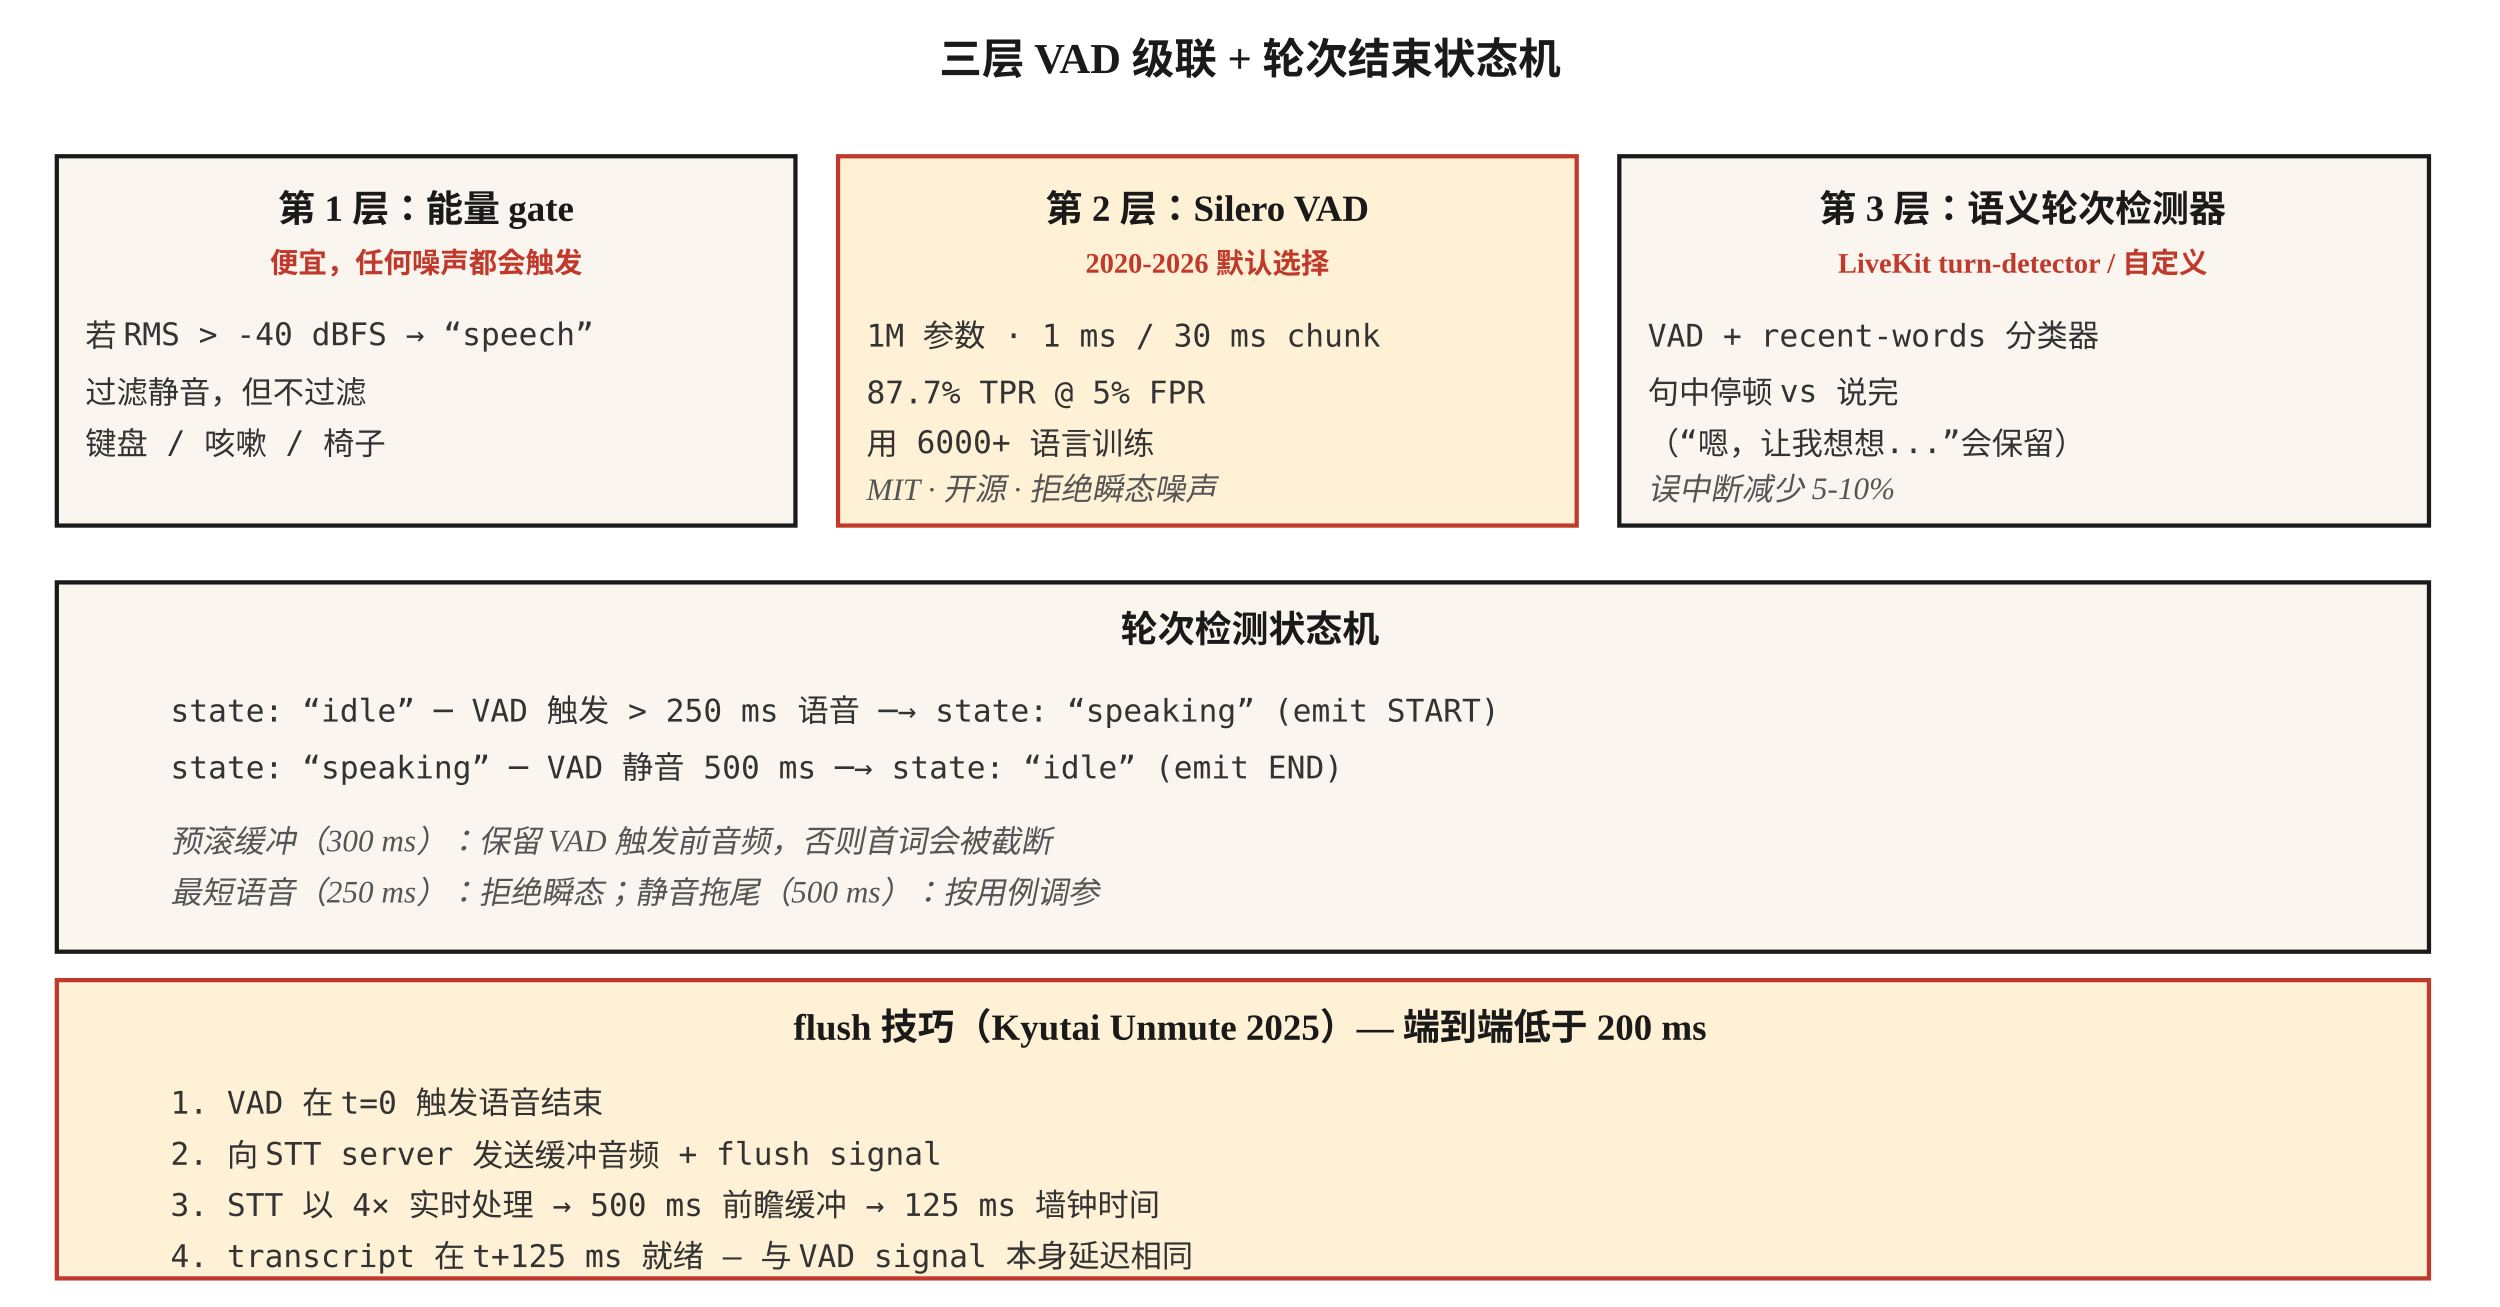
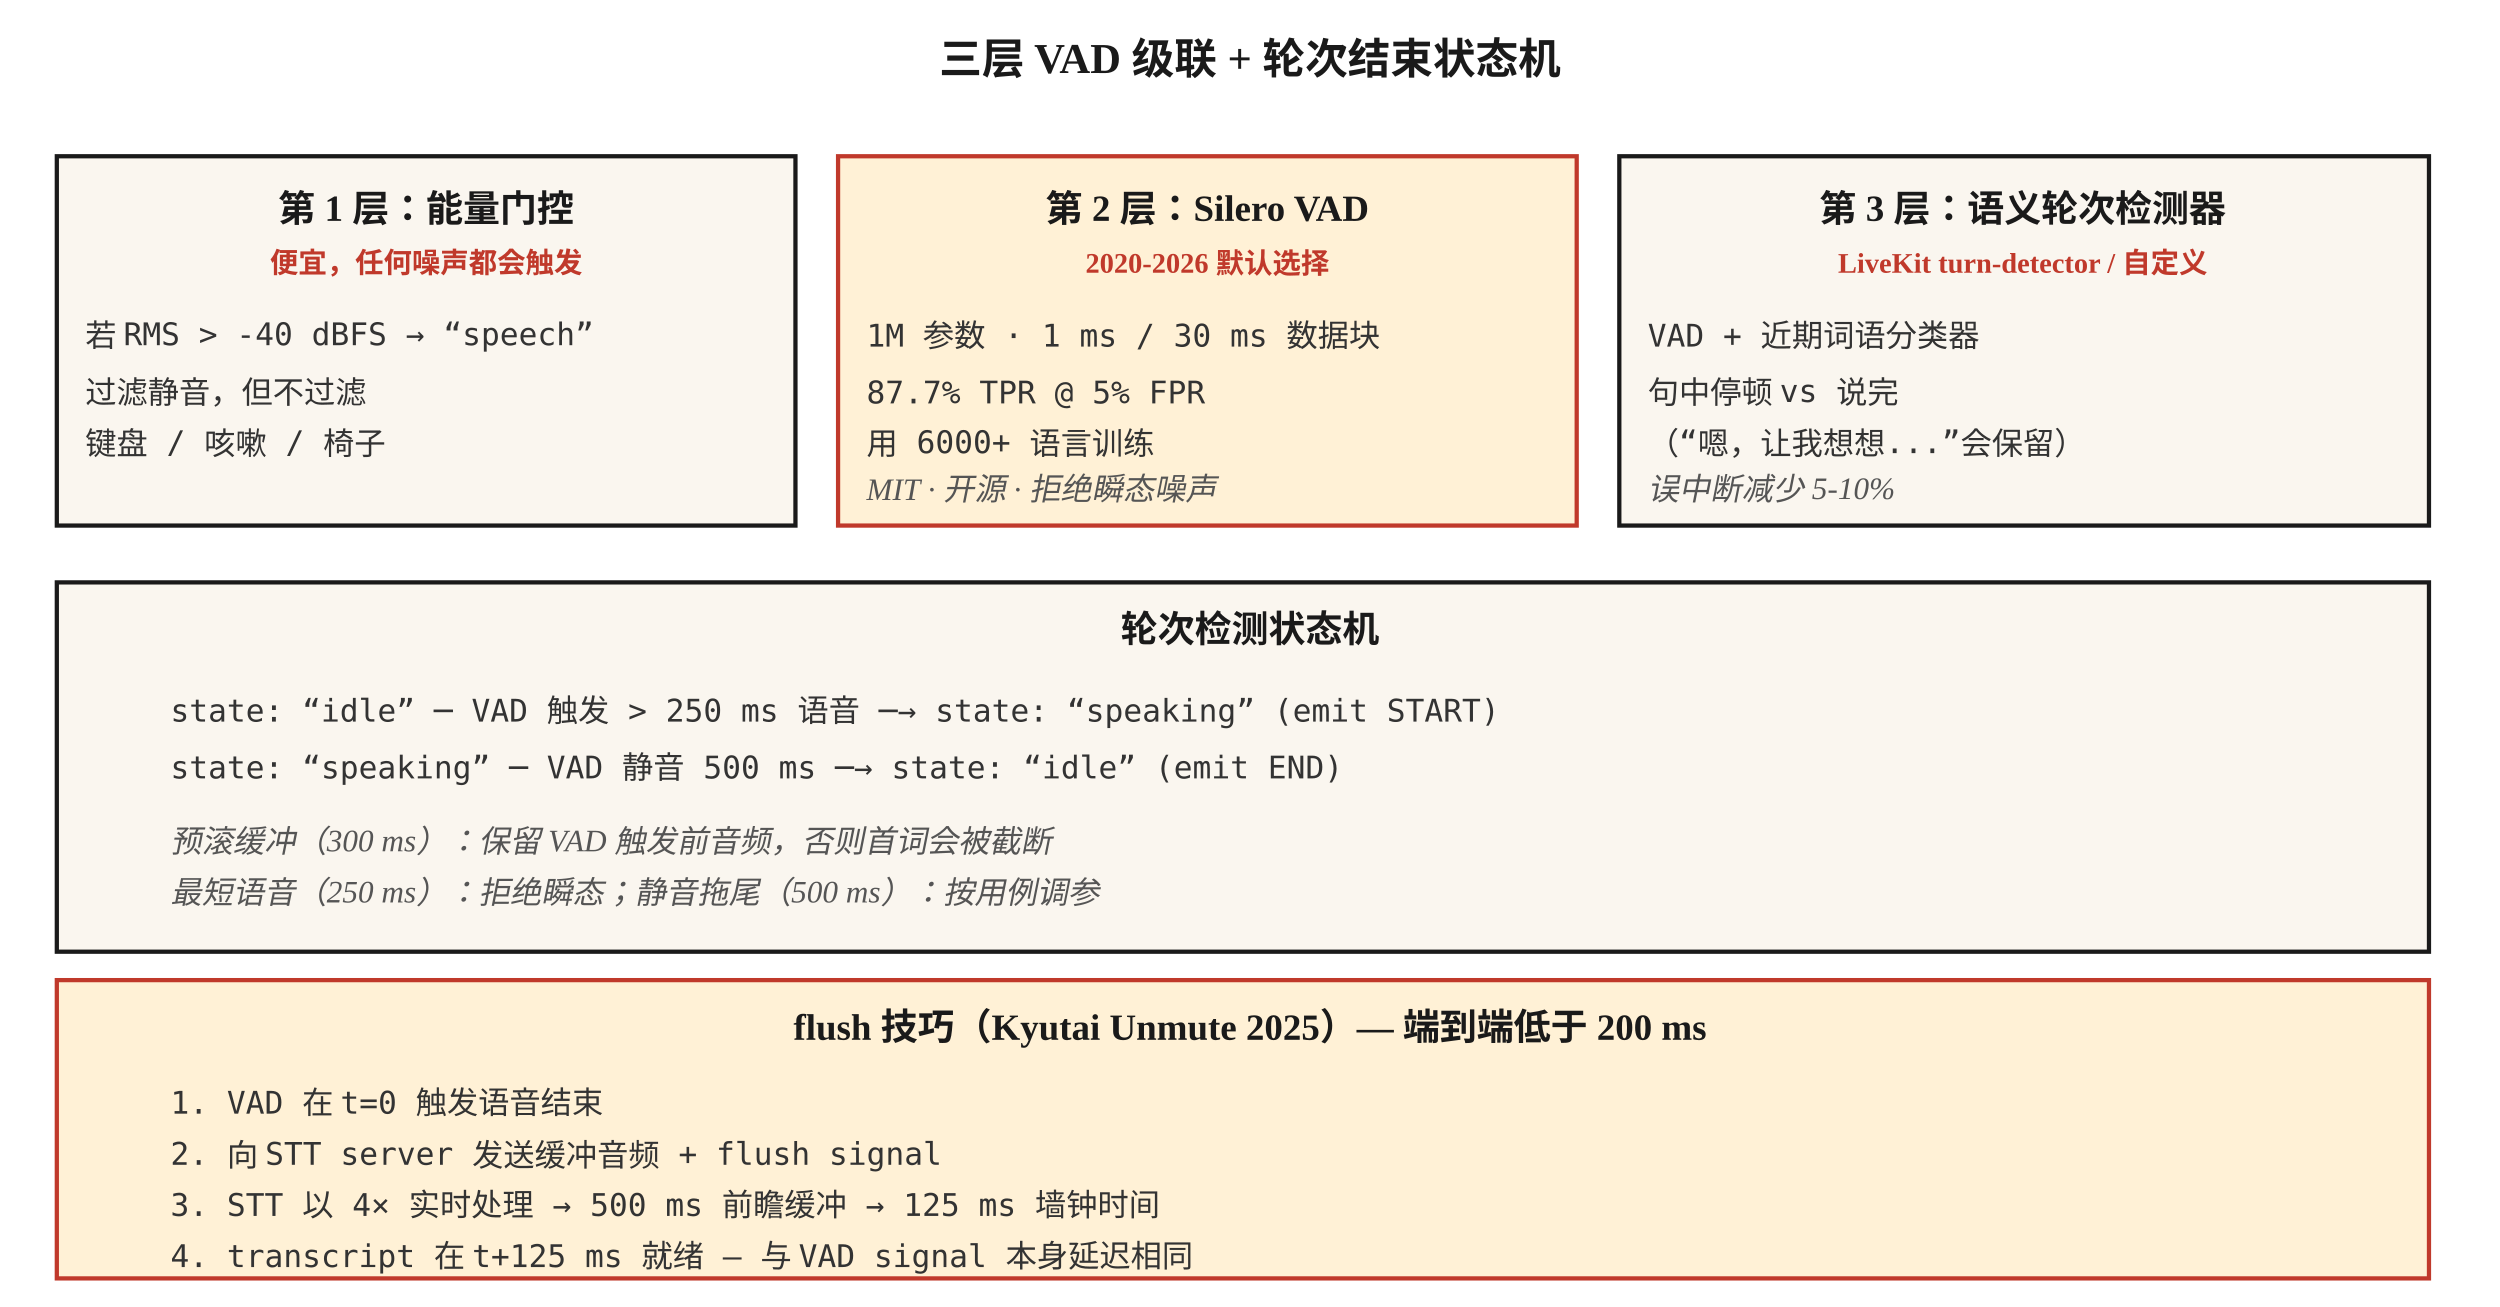
<svg xmlns="http://www.w3.org/2000/svg" viewBox="0 0 880 460" font-family="Georgia, 'Times New Roman', serif">
  <defs>
    <marker id="arr" viewBox="0 0 10 10" refX="9" refY="5" markerWidth="6" markerHeight="6" orient="auto">
      <path d="M0,0 L10,5 L0,10 z" fill="#1a1a1a" />
    </marker>
    <style>
      .box { fill: #faf6ef; stroke: #1a1a1a; stroke-width: 1.5; }
      .hot { fill: #fff1d6; stroke: #c0392b; stroke-width: 1.5; }
      .label { font-size: 13px; font-weight: 700; fill: #1a1a1a; }
      .content { font-size: 11px; fill: #333; font-family: 'Menlo', monospace; }
      .caption { font-size: 11px; fill: #555; font-style: italic; }
      .title { font-size: 15px; font-weight: 700; fill: #1a1a1a; }
      .tag { font-size: 10px; fill: #c0392b; font-weight: 600; }
      .bar { fill: #c0392b; opacity: 0.5; }
      .line { stroke: #1a1a1a; stroke-width: 1.3; fill: none; }
    </style>
  </defs>
  <text x="440" y="26" text-anchor="middle" class="title">三层 VAD 级联 + 轮次结束状态机</text>
  <rect x="20" y="55" width="260" height="130" class="box" />
-   <text x="150" y="78" text-anchor="middle" class="label">第 1 层：能量 gate</text>
+   <text x="150" y="78" text-anchor="middle" class="label">第 1 层：能量门控</text>
  <text x="150" y="96" text-anchor="middle" class="tag">便宜，任何噪声都会触发</text>
  <text x="30" y="122" class="content">若 RMS &gt; -40 dBFS → “speech”</text>
  <text x="30" y="142" class="content">过滤静音，但不过滤</text>
  <text x="30" y="160" class="content">键盘 / 咳嗽 / 椅子</text>
  <rect x="295" y="55" width="260" height="130" class="hot" />
  <text x="425" y="78" text-anchor="middle" class="label">第 2 层：Silero VAD</text>
  <text x="425" y="96" text-anchor="middle" class="tag">2020-2026 默认选择</text>
-   <text x="305" y="122" class="content">1M 参数 · 1 ms / 30 ms chunk</text>
+   <text x="305" y="122" class="content">1M 参数 · 1 ms / 30 ms 数据块</text>
  <text x="305" y="142" class="content">87.7% TPR @ 5% FPR</text>
  <text x="305" y="160" class="content">用 6000+ 语言训练</text>
  <text x="305" y="176" class="caption">MIT · 开源 · 拒绝瞬态噪声</text>
  <rect x="570" y="55" width="285" height="130" class="box" />
  <text x="712" y="78" text-anchor="middle" class="label">第 3 层：语义轮次检测器</text>
  <text x="712" y="96" text-anchor="middle" class="tag">LiveKit turn-detector / 自定义</text>
-   <text x="580" y="122" class="content">VAD + recent-words 分类器</text>
+   <text x="580" y="122" class="content">VAD + 近期词语分类器</text>
  <text x="580" y="142" class="content">句中停顿 vs 说完</text>
  <text x="580" y="160" class="content">（“嗯，让我想想...”会保留）</text>
  <text x="580" y="176" class="caption">误中断减少 5-10%</text>
  <rect x="20" y="205" width="835" height="130" class="box" />
  <text x="440" y="226" text-anchor="middle" class="label">轮次检测状态机</text>
  <text x="60" y="254" class="content">state: “idle”       ─ VAD 触发 &gt; 250 ms 语音 ─→ state: “speaking”  (emit START)</text>
  <text x="60" y="274" class="content">state: “speaking”   ─ VAD 静音 500 ms        ─→ state: “idle”      (emit END)</text>
  <text x="60" y="300" class="caption">预滚缓冲（300 ms）：保留 VAD 触发前音频，否则首词会被截断</text>
  <text x="60" y="318" class="caption">最短语音（250 ms）：拒绝瞬态；静音拖尾（500 ms）：按用例调参</text>
  <rect x="20" y="345" width="835" height="105" class="hot" />
  <text x="440" y="366" text-anchor="middle" class="label">flush 技巧（Kyutai Unmute 2025）— 端到端低于 200 ms</text>
  <text x="60" y="392" class="content">1. VAD 在 t=0 触发语音结束</text>
  <text x="60" y="410" class="content">2. 向 STT server 发送缓冲音频 + flush signal</text>
  <text x="60" y="428" class="content">3. STT 以 4× 实时处理 → 500 ms 前瞻缓冲 → 125 ms 墙钟时间</text>
  <text x="60" y="446" class="content">4. transcript 在 t+125 ms 就绪 — 与 VAD signal 本身延迟相同</text>
</svg>
